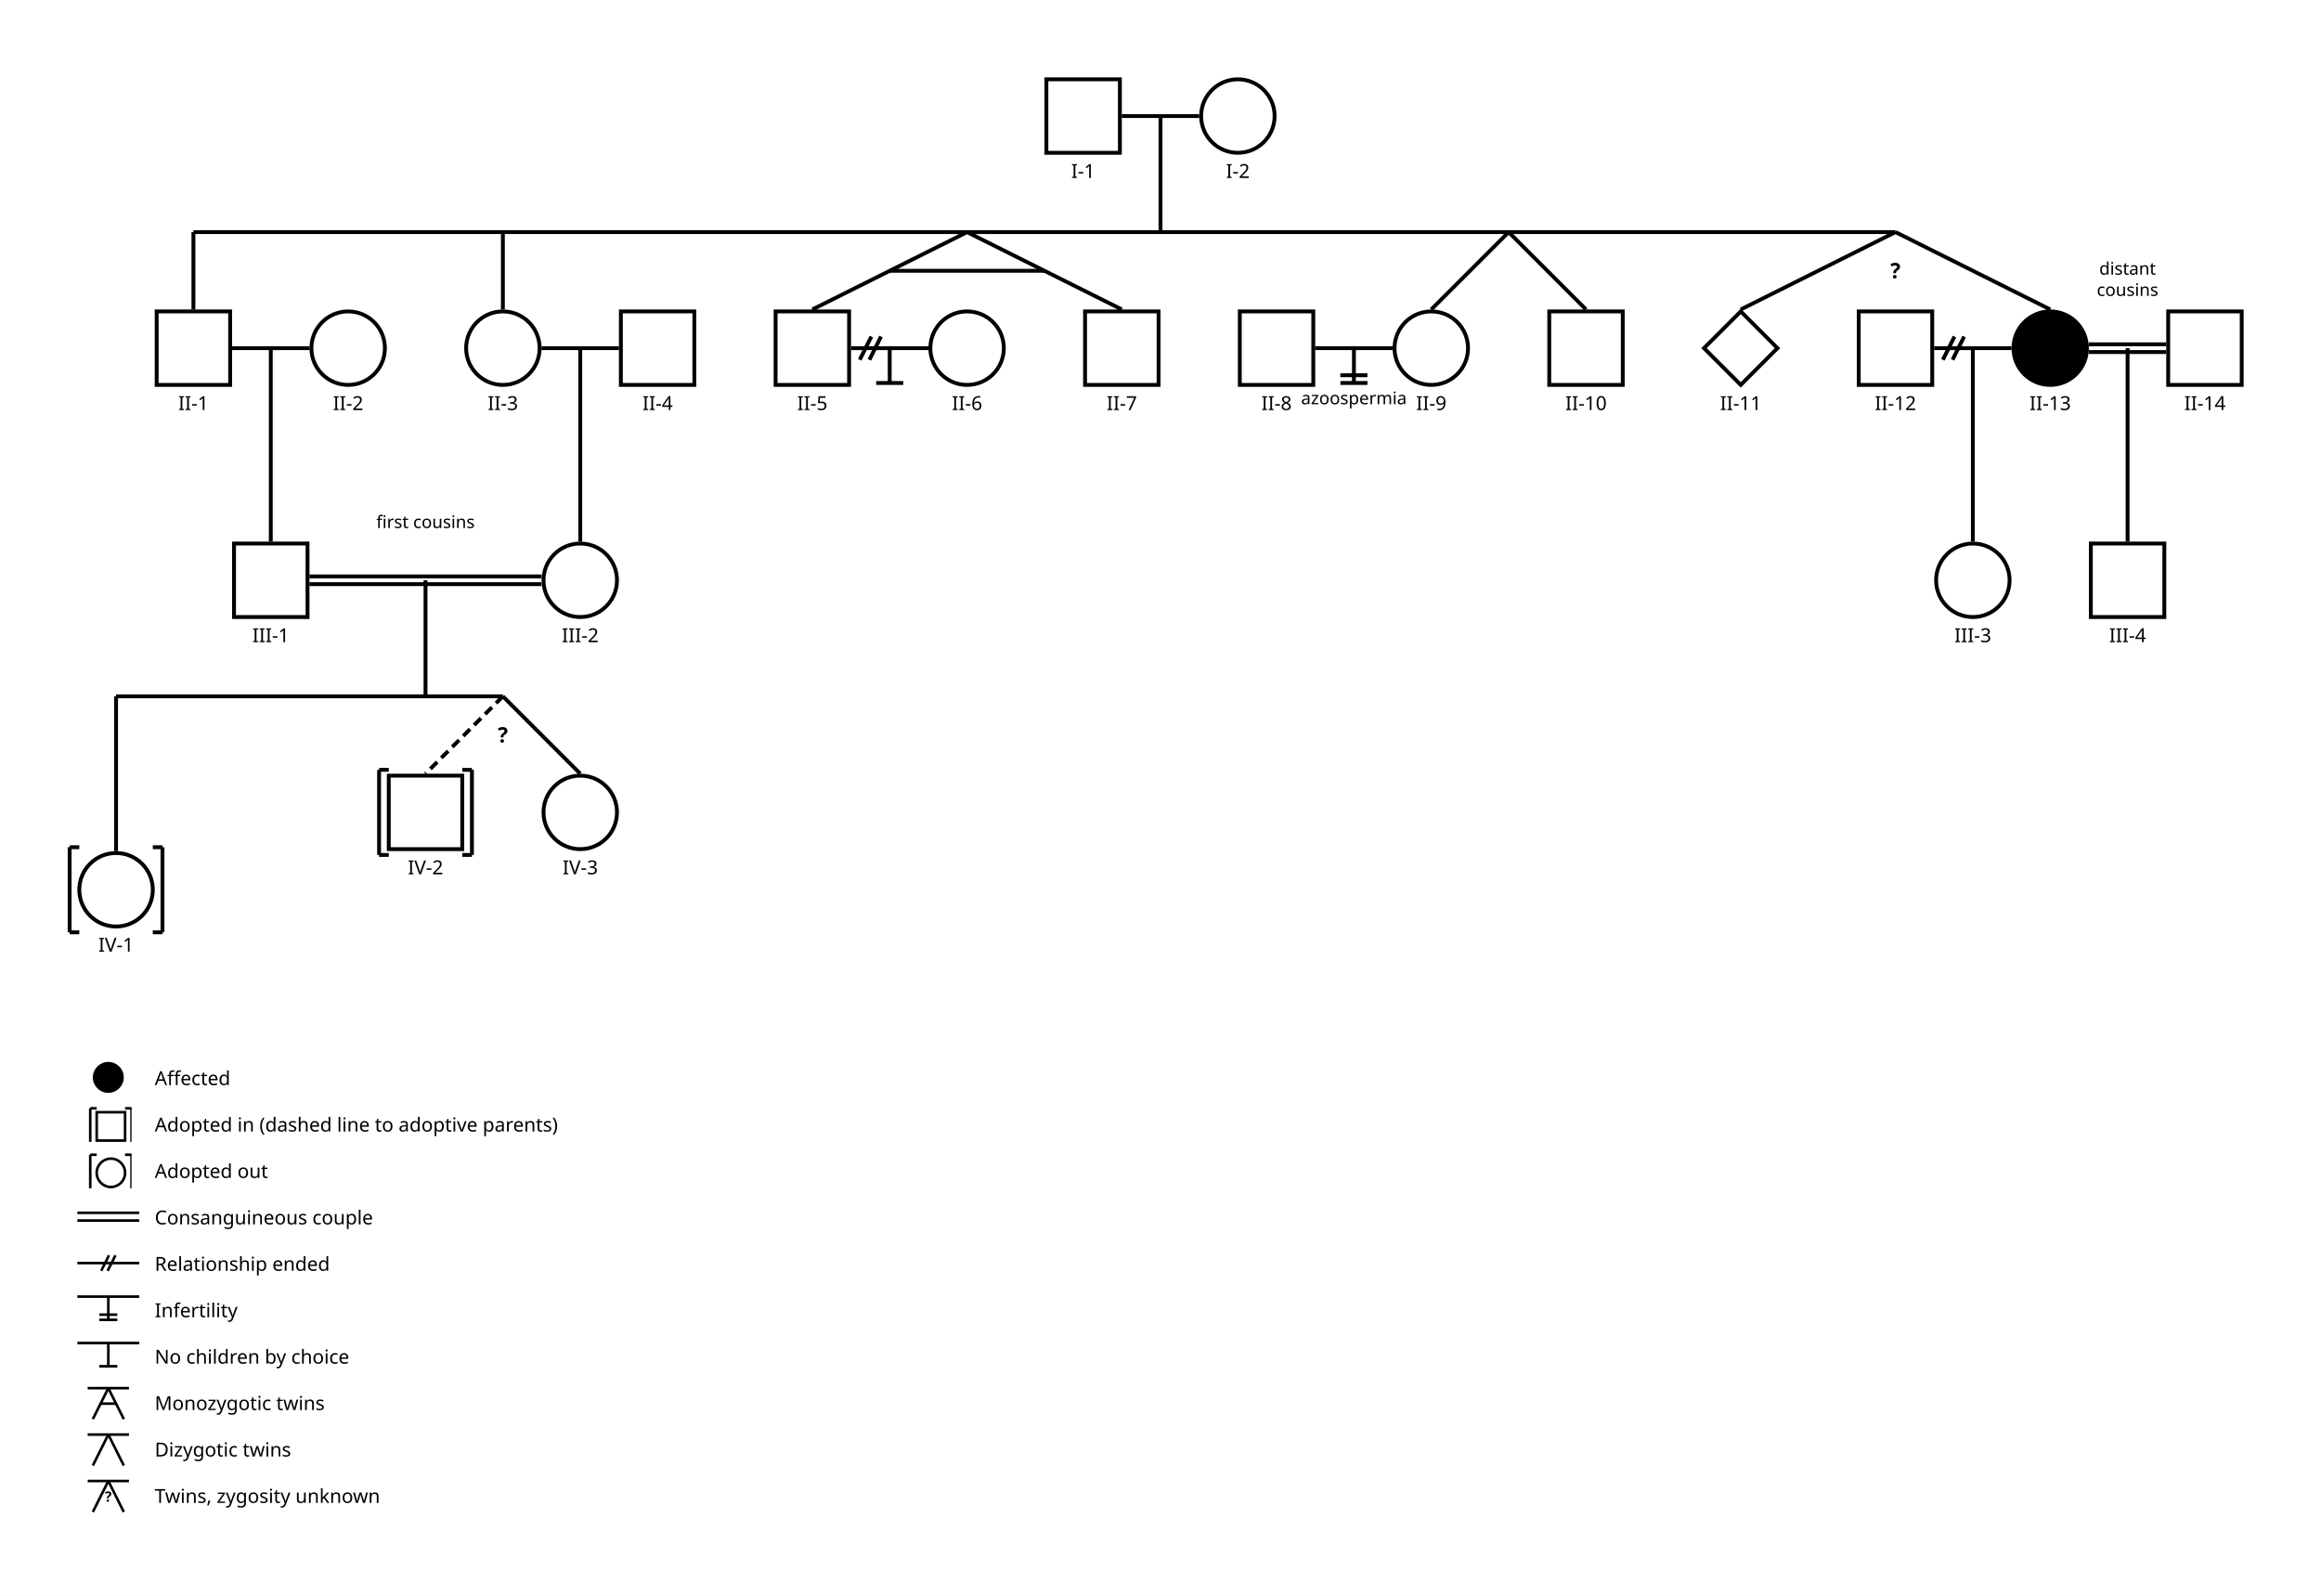
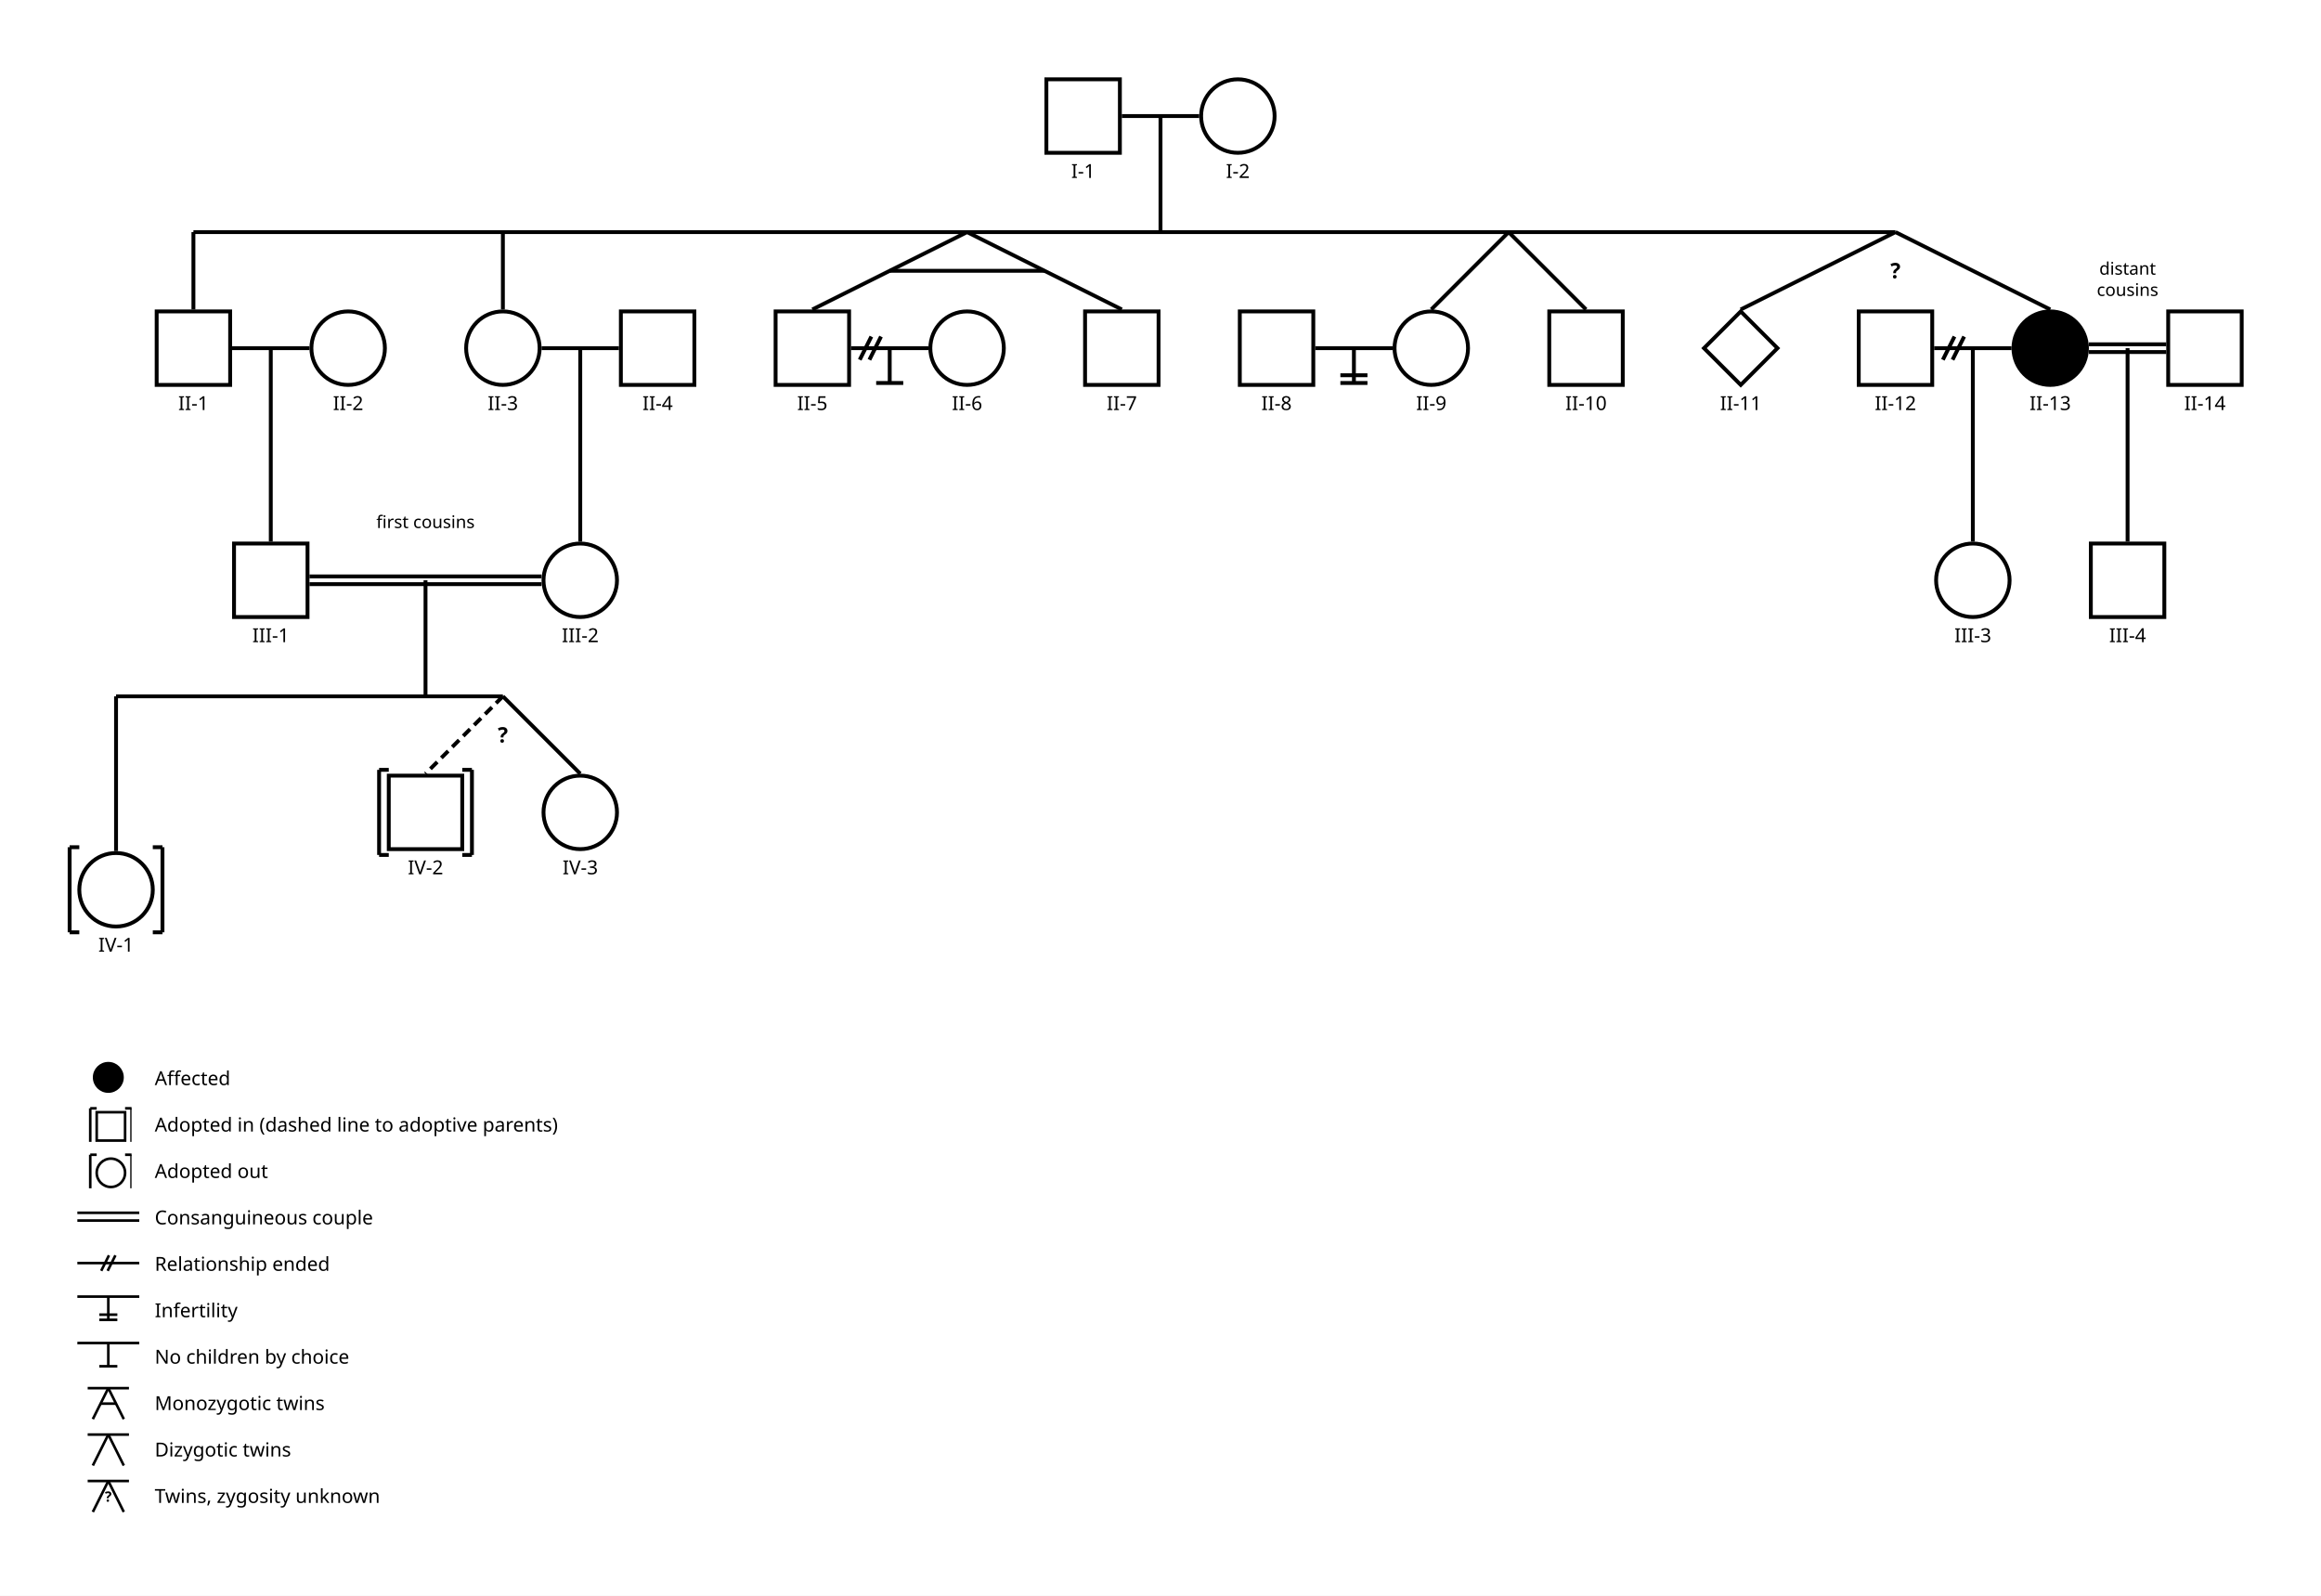
<svg xmlns="http://www.w3.org/2000/svg" width="1200" height="825" viewBox="0 0 1200 825">
  <defs>
    <marker id="proband-arrowhead" markerWidth="6" markerHeight="6" refX="6" refY="3" orient="auto">
      <path d="M 0 0 L 6 3 L 0 6 Z" fill="black" />
    </marker>
  </defs>
  <rect width="1200" height="825" fill="white" />
  <g transform="translate(100 60)">
    <g class="couple-lines">
      <path d="M 480 0 L 520 0" stroke="black" stroke-width="2" fill="none" />
      <path d="M 20 120 L 60 120" stroke="black" stroke-width="2" fill="none" />
      <path d="M 180 120 L 220 120" stroke="black" stroke-width="2" fill="none" />
      <path d="M 340 120 L 380 120" stroke="black" stroke-width="2" fill="none" />
      <g data-childless="byChoice">
        <path d="M 360 120 L 360 138 M 353 138 L 367 138" stroke="black" stroke-width="2" fill="none" />
      </g>
      <path data-ended="true" d="M 344.5 126 L 350.5 114 M 349.5 126 L 355.5 114" stroke="black" stroke-width="2" fill="none" />
      <path d="M 580 120 L 620 120" stroke="black" stroke-width="2" fill="none" />
      <g data-childless="infertility">
        <path d="M 600 120 L 600 138 M 593 138 L 607 138 M 593 134 L 607 134" stroke="black" stroke-width="2" fill="none" />
-         <text x="600" y="149" text-anchor="middle" font-family="sans-serif" font-size="9" fill="black" style="pointer-events:none;user-select:none">azoospermia</text>
      </g>
      <path d="M 900 120 L 940 120" stroke="black" stroke-width="2" fill="none" />
      <path data-ended="true" d="M 904.5 126 L 910.5 114 M 909.5 126 L 915.5 114" stroke="black" stroke-width="2" fill="none" />
      <path d="M 980 118 L 1020 118" stroke="black" stroke-width="2" fill="none" />
      <path d="M 980 122 L 1020 122" stroke="black" stroke-width="2" fill="none" />
      <path d="M 60 238 L 180 238" stroke="black" stroke-width="2" fill="none" />
      <path d="M 60 242 L 180 242" stroke="black" stroke-width="2" fill="none" />
    </g>
    <g class="sibship-lines">
      <path d="M 500 0 L 500 60 M 0 60 L 880 60 M 0 60 L 0 100 M 160 60 L 160 100 M 400 60 L 320 100 M 400 60 L 480 100 M 680 60 L 640 100 M 680 60 L 720 100 M 880 60 L 800 100 M 880 60 L 960 100" stroke="black" stroke-width="2" fill="none" />
      <line data-twin-mark="true" x1="360" y1="80" x2="440" y2="80" stroke="black" stroke-width="2" />
      <text data-twin-mark="true" x="880" y="83.85" text-anchor="middle" font-family="sans-serif" font-size="11" font-weight="bold" fill="black" pointer-events="none" style="user-select:none">?</text>
      <path d="M 40 120 L 40 180 M 40 180 L 40 180 M 40 180 L 40 220" stroke="black" stroke-width="2" fill="none" />
      <path d="M 200 120 L 200 180 M 200 180 L 200 180 M 200 180 L 200 220" stroke="black" stroke-width="2" fill="none" />
      <path d="M 920 120 L 920 180 M 920 180 L 920 180 M 920 180 L 920 220" stroke="black" stroke-width="2" fill="none" />
      <path d="M 1000 120 L 1000 180 M 1000 180 L 1000 180 M 1000 180 L 1000 220" stroke="black" stroke-width="2" fill="none" />
      <path d="M 120 240 L 120 300 M -40 300 L 160 300 M -40 300 L -40 380 M 160 300 L 200 340" stroke="black" stroke-width="2" fill="none" />
      <path d="M 160 300 L 120 340" stroke="black" stroke-width="2" fill="none" stroke-dasharray="5 3" />
      <text data-twin-mark="true" x="160" y="323.85" text-anchor="middle" font-family="sans-serif" font-size="11" font-weight="bold" fill="black" pointer-events="none" style="user-select:none">?</text>
    </g>
    <g class="assisted-lines">
</g>
    <g class="duplicate-arcs">
</g>
    <g class="symbols">
      <g transform="translate(460 0)">
        <g transform="translate(-20 -20)">
          <g>
            <g>
              <rect x="1" y="1" width="38" height="38" stroke="black" stroke-width="2" fill="white" />
            </g>
          </g>
        </g>
      </g>
      <g transform="translate(540 0)">
        <g transform="translate(-20 -20)">
          <g>
            <g>
              <circle cx="20" cy="20" r="19" stroke="black" stroke-width="2" fill="white" />
            </g>
          </g>
        </g>
      </g>
      <g transform="translate(0 120)">
        <g transform="translate(-20 -20)">
          <g>
            <g>
              <rect x="1" y="1" width="38" height="38" stroke="black" stroke-width="2" fill="white" />
            </g>
          </g>
        </g>
      </g>
      <g transform="translate(80 120)">
        <g transform="translate(-20 -20)">
          <g>
            <g>
              <circle cx="20" cy="20" r="19" stroke="black" stroke-width="2" fill="white" />
            </g>
          </g>
        </g>
      </g>
      <g transform="translate(160 120)">
        <g transform="translate(-20 -20)">
          <g>
            <g>
              <circle cx="20" cy="20" r="19" stroke="black" stroke-width="2" fill="white" />
            </g>
          </g>
        </g>
      </g>
      <g transform="translate(240 120)">
        <g transform="translate(-20 -20)">
          <g>
            <g>
              <rect x="1" y="1" width="38" height="38" stroke="black" stroke-width="2" fill="white" />
            </g>
          </g>
        </g>
      </g>
      <g transform="translate(320 120)">
        <g transform="translate(-20 -20)">
          <g>
            <g>
              <rect x="1" y="1" width="38" height="38" stroke="black" stroke-width="2" fill="white" />
            </g>
          </g>
        </g>
      </g>
      <g transform="translate(400 120)">
        <g transform="translate(-20 -20)">
          <g>
            <g>
              <circle cx="20" cy="20" r="19" stroke="black" stroke-width="2" fill="white" />
            </g>
          </g>
        </g>
      </g>
      <g transform="translate(480 120)">
        <g transform="translate(-20 -20)">
          <g>
            <g>
              <rect x="1" y="1" width="38" height="38" stroke="black" stroke-width="2" fill="white" />
            </g>
          </g>
        </g>
      </g>
      <g transform="translate(560 120)">
        <g transform="translate(-20 -20)">
          <g>
            <g>
              <rect x="1" y="1" width="38" height="38" stroke="black" stroke-width="2" fill="white" />
            </g>
          </g>
        </g>
      </g>
      <g transform="translate(640 120)">
        <g transform="translate(-20 -20)">
          <g>
            <g>
              <circle cx="20" cy="20" r="19" stroke="black" stroke-width="2" fill="white" />
            </g>
          </g>
        </g>
      </g>
      <g transform="translate(720 120)">
        <g transform="translate(-20 -20)">
          <g>
            <g>
              <rect x="1" y="1" width="38" height="38" stroke="black" stroke-width="2" fill="white" />
            </g>
          </g>
        </g>
      </g>
      <g transform="translate(800 120)">
        <g transform="translate(-20 -20)">
          <g>
            <g>
              <polygon points="20,1 39,20 20,39 1,20" stroke="black" stroke-width="2" fill="white" />
            </g>
          </g>
        </g>
      </g>
      <g transform="translate(880 120)">
        <g transform="translate(-20 -20)">
          <g>
            <g>
              <rect x="1" y="1" width="38" height="38" stroke="black" stroke-width="2" fill="white" />
            </g>
          </g>
        </g>
      </g>
      <g transform="translate(960 120)">
        <g transform="translate(-20 -20)">
          <g>
            <g>
              <circle cx="20" cy="20" r="19" stroke="black" stroke-width="2" fill="black" />
            </g>
          </g>
        </g>
      </g>
      <g transform="translate(1040 120)">
        <g transform="translate(-20 -20)">
          <g>
            <g>
              <rect x="1" y="1" width="38" height="38" stroke="black" stroke-width="2" fill="white" />
            </g>
          </g>
        </g>
      </g>
      <g transform="translate(40 240)">
        <g transform="translate(-20 -20)">
          <g>
            <g>
              <rect x="1" y="1" width="38" height="38" stroke="black" stroke-width="2" fill="white" />
            </g>
          </g>
        </g>
      </g>
      <g transform="translate(200 240)">
        <g transform="translate(-20 -20)">
          <g>
            <g>
              <circle cx="20" cy="20" r="19" stroke="black" stroke-width="2" fill="white" />
            </g>
          </g>
        </g>
      </g>
      <g transform="translate(920 240)">
        <g transform="translate(-20 -20)">
          <g>
            <g>
              <circle cx="20" cy="20" r="19" stroke="black" stroke-width="2" fill="white" />
            </g>
          </g>
        </g>
      </g>
      <g transform="translate(1000 240)">
        <g transform="translate(-20 -20)">
          <g>
            <g>
              <rect x="1" y="1" width="38" height="38" stroke="black" stroke-width="2" fill="white" />
            </g>
          </g>
        </g>
      </g>
      <g transform="translate(-40 400)">
        <g transform="translate(-20 -20)">
          <g>
            <g data-adopted="out">
              <line x1="-4" y1="-2" x2="-4" y2="42" stroke="black" stroke-width="2" />
              <line x1="-4" y1="-2" x2="1" y2="-2" stroke="black" stroke-width="2" />
              <line x1="-4" y1="42" x2="1" y2="42" stroke="black" stroke-width="2" />
              <line x1="44" y1="-2" x2="44" y2="42" stroke="black" stroke-width="2" />
              <line x1="44" y1="-2" x2="39" y2="-2" stroke="black" stroke-width="2" />
              <line x1="44" y1="42" x2="39" y2="42" stroke="black" stroke-width="2" />
            </g>
            <g>
              <circle cx="20" cy="20" r="19" stroke="black" stroke-width="2" fill="white" />
            </g>
          </g>
        </g>
      </g>
      <g transform="translate(120 360)">
        <g transform="translate(-20 -20)">
          <g>
            <g data-adopted="in">
              <line x1="-4" y1="-2" x2="-4" y2="42" stroke="black" stroke-width="2" />
              <line x1="-4" y1="-2" x2="1" y2="-2" stroke="black" stroke-width="2" />
              <line x1="-4" y1="42" x2="1" y2="42" stroke="black" stroke-width="2" />
              <line x1="44" y1="-2" x2="44" y2="42" stroke="black" stroke-width="2" />
              <line x1="44" y1="-2" x2="39" y2="-2" stroke="black" stroke-width="2" />
              <line x1="44" y1="42" x2="39" y2="42" stroke="black" stroke-width="2" />
            </g>
            <g>
              <rect x="1" y="1" width="38" height="38" stroke="black" stroke-width="2" fill="white" />
            </g>
          </g>
        </g>
      </g>
      <g transform="translate(200 360)">
        <g transform="translate(-20 -20)">
          <g>
            <g>
              <circle cx="20" cy="20" r="19" stroke="black" stroke-width="2" fill="white" />
            </g>
          </g>
        </g>
      </g>
    </g>
    <g class="labels">
      <g transform="translate(440 -20)">
        <g transform="translate(20 20)" style="user-select:none">
          <g data-name-label="true" pointer-events="none">
            <text x="0" y="32" text-anchor="middle" font-family="sans-serif" font-size="10" fill="black">I-1</text>
          </g>
        </g>
      </g>
      <g transform="translate(520 -20)">
        <g transform="translate(20 20)" style="user-select:none">
          <g data-name-label="true" pointer-events="none">
            <text x="0" y="32" text-anchor="middle" font-family="sans-serif" font-size="10" fill="black">I-2</text>
          </g>
        </g>
      </g>
      <g transform="translate(-20 100)">
        <g transform="translate(20 20)" style="user-select:none">
          <g data-name-label="true" pointer-events="none">
            <text x="0" y="32" text-anchor="middle" font-family="sans-serif" font-size="10" fill="black">II-1</text>
          </g>
        </g>
      </g>
      <g transform="translate(60 100)">
        <g transform="translate(20 20)" style="user-select:none">
          <g data-name-label="true" pointer-events="none">
            <text x="0" y="32" text-anchor="middle" font-family="sans-serif" font-size="10" fill="black">II-2</text>
          </g>
        </g>
      </g>
      <g transform="translate(140 100)">
        <g transform="translate(20 20)" style="user-select:none">
          <g data-name-label="true" pointer-events="none">
            <text x="0" y="32" text-anchor="middle" font-family="sans-serif" font-size="10" fill="black">II-3</text>
          </g>
        </g>
      </g>
      <g transform="translate(220 100)">
        <g transform="translate(20 20)" style="user-select:none">
          <g data-name-label="true" pointer-events="none">
            <text x="0" y="32" text-anchor="middle" font-family="sans-serif" font-size="10" fill="black">II-4</text>
          </g>
        </g>
      </g>
      <g transform="translate(300 100)">
        <g transform="translate(20 20)" style="user-select:none">
          <g data-name-label="true" pointer-events="none">
            <text x="0" y="32" text-anchor="middle" font-family="sans-serif" font-size="10" fill="black">II-5</text>
          </g>
        </g>
      </g>
      <g transform="translate(380 100)">
        <g transform="translate(20 20)" style="user-select:none">
          <g data-name-label="true" pointer-events="none">
            <text x="0" y="32" text-anchor="middle" font-family="sans-serif" font-size="10" fill="black">II-6</text>
          </g>
        </g>
      </g>
      <g transform="translate(460 100)">
        <g transform="translate(20 20)" style="user-select:none">
          <g data-name-label="true" pointer-events="none">
            <text x="0" y="32" text-anchor="middle" font-family="sans-serif" font-size="10" fill="black">II-7</text>
          </g>
        </g>
      </g>
      <g transform="translate(540 100)">
        <g transform="translate(20 20)" style="user-select:none">
          <g data-name-label="true" pointer-events="none">
            <text x="0" y="32" text-anchor="middle" font-family="sans-serif" font-size="10" fill="black">II-8</text>
          </g>
        </g>
      </g>
      <g transform="translate(620 100)">
        <g transform="translate(20 20)" style="user-select:none">
          <g data-name-label="true" pointer-events="none">
            <text x="0" y="32" text-anchor="middle" font-family="sans-serif" font-size="10" fill="black">II-9</text>
          </g>
        </g>
      </g>
      <g transform="translate(700 100)">
        <g transform="translate(20 20)" style="user-select:none">
          <g data-name-label="true" pointer-events="none">
            <text x="0" y="32" text-anchor="middle" font-family="sans-serif" font-size="10" fill="black">II-10</text>
          </g>
        </g>
      </g>
      <g transform="translate(780 100)">
        <g transform="translate(20 20)" style="user-select:none">
          <g data-name-label="true" pointer-events="none">
            <text x="0" y="32" text-anchor="middle" font-family="sans-serif" font-size="10" fill="black">II-11</text>
          </g>
        </g>
      </g>
      <g transform="translate(860 100)">
        <g transform="translate(20 20)" style="user-select:none">
          <g data-name-label="true" pointer-events="none">
            <text x="0" y="32" text-anchor="middle" font-family="sans-serif" font-size="10" fill="black">II-12</text>
          </g>
        </g>
      </g>
      <g transform="translate(940 100)">
        <g transform="translate(20 20)" style="user-select:none">
          <g data-name-label="true" pointer-events="none">
            <text x="0" y="32" text-anchor="middle" font-family="sans-serif" font-size="10" fill="black">II-13</text>
          </g>
        </g>
      </g>
      <g transform="translate(1020 100)">
        <g transform="translate(20 20)" style="user-select:none">
          <g data-name-label="true" pointer-events="none">
            <text x="0" y="32" text-anchor="middle" font-family="sans-serif" font-size="10" fill="black">II-14</text>
          </g>
        </g>
      </g>
      <g transform="translate(20 220)">
        <g transform="translate(20 20)" style="user-select:none">
          <g data-name-label="true" pointer-events="none">
            <text x="0" y="32" text-anchor="middle" font-family="sans-serif" font-size="10" fill="black">III-1</text>
          </g>
        </g>
      </g>
      <g transform="translate(180 220)">
        <g transform="translate(20 20)" style="user-select:none">
          <g data-name-label="true" pointer-events="none">
            <text x="0" y="32" text-anchor="middle" font-family="sans-serif" font-size="10" fill="black">III-2</text>
          </g>
        </g>
      </g>
      <g transform="translate(900 220)">
        <g transform="translate(20 20)" style="user-select:none">
          <g data-name-label="true" pointer-events="none">
            <text x="0" y="32" text-anchor="middle" font-family="sans-serif" font-size="10" fill="black">III-3</text>
          </g>
        </g>
      </g>
      <g transform="translate(980 220)">
        <g transform="translate(20 20)" style="user-select:none">
          <g data-name-label="true" pointer-events="none">
            <text x="0" y="32" text-anchor="middle" font-family="sans-serif" font-size="10" fill="black">III-4</text>
          </g>
        </g>
      </g>
      <g transform="translate(-60 380)">
        <g transform="translate(20 20)" style="user-select:none">
          <g data-name-label="true" pointer-events="none">
            <text x="0" y="32" text-anchor="middle" font-family="sans-serif" font-size="10" fill="black">IV-1</text>
          </g>
        </g>
      </g>
      <g transform="translate(100 340)">
        <g transform="translate(20 20)" style="user-select:none">
          <g data-name-label="true" pointer-events="none">
            <text x="0" y="32" text-anchor="middle" font-family="sans-serif" font-size="10" fill="black">IV-2</text>
          </g>
        </g>
      </g>
      <g transform="translate(180 340)">
        <g transform="translate(20 20)" style="user-select:none">
          <g data-name-label="true" pointer-events="none">
            <text x="0" y="32" text-anchor="middle" font-family="sans-serif" font-size="10" fill="black">IV-3</text>
          </g>
        </g>
      </g>
    </g>
    <g class="consanguinity-labels">
      <text data-consanguinity-label="true" x="1000" y="82" text-anchor="middle" font-family="sans-serif" font-size="9" fill="black" pointer-events="none" style="user-select:none">distant</text>
      <text data-consanguinity-label="true" x="1000" y="93" text-anchor="middle" font-family="sans-serif" font-size="9" fill="black" pointer-events="none" style="user-select:none">cousins</text>
      <text data-consanguinity-label="true" x="120" y="213" text-anchor="middle" font-family="sans-serif" font-size="9" fill="black" pointer-events="none" style="user-select:none">first cousins</text>
    </g>
  </g>
  <g class="pedigree-key" transform="translate(0 545)">
    <g transform="translate(56 12) scale(0.667) translate(-14 -14)">
      <svg width="28" height="28" viewBox="-2 -2 28 28">
        <circle cx="12" cy="12" r="11" stroke="black" stroke-width="2" fill="black" />
      </svg>
    </g>
    <text x="80" y="16" font-family="sans-serif" font-size="10" fill="black">Affected</text>
    <g transform="translate(56 36) scale(0.667) translate(-18 -14)">
      <svg width="36" height="28" viewBox="-8 -4 36 28">
        <g>
          <g data-adopted="in">
            <line x1="-4" y1="-2" x2="-4" y2="26" stroke="black" stroke-width="2" />
            <line x1="-4" y1="-2" x2="1" y2="-2" stroke="black" stroke-width="2" />
            <line x1="-4" y1="26" x2="1" y2="26" stroke="black" stroke-width="2" />
            <line x1="28" y1="-2" x2="28" y2="26" stroke="black" stroke-width="2" />
            <line x1="28" y1="-2" x2="23" y2="-2" stroke="black" stroke-width="2" />
            <line x1="28" y1="26" x2="23" y2="26" stroke="black" stroke-width="2" />
          </g>
          <g>
            <rect x="1" y="1" width="22" height="22" stroke="black" stroke-width="2" fill="white" />
          </g>
        </g>
      </svg>
    </g>
    <text x="80" y="40" font-family="sans-serif" font-size="10" fill="black">Adopted in (dashed line to adoptive parents)</text>
    <g transform="translate(56 60) scale(0.667) translate(-18 -14)">
      <svg width="36" height="28" viewBox="-8 -4 36 28">
        <g>
          <g data-adopted="out">
            <line x1="-4" y1="-2" x2="-4" y2="26" stroke="black" stroke-width="2" />
            <line x1="-4" y1="-2" x2="1" y2="-2" stroke="black" stroke-width="2" />
            <line x1="-4" y1="26" x2="1" y2="26" stroke="black" stroke-width="2" />
            <line x1="28" y1="-2" x2="28" y2="26" stroke="black" stroke-width="2" />
            <line x1="28" y1="-2" x2="23" y2="-2" stroke="black" stroke-width="2" />
            <line x1="28" y1="26" x2="23" y2="26" stroke="black" stroke-width="2" />
          </g>
          <g>
            <circle cx="12" cy="12" r="11" stroke="black" stroke-width="2" fill="white" />
          </g>
        </g>
      </svg>
    </g>
    <text x="80" y="64" font-family="sans-serif" font-size="10" fill="black">Adopted out</text>
    <g transform="translate(56 84) scale(0.667) translate(-24 -10)">
      <svg width="48" height="20" viewBox="0 0 48 20">
        <line x1="0" y1="7" x2="48" y2="7" stroke="black" stroke-width="2" />
        <line x1="0" y1="13" x2="48" y2="13" stroke="black" stroke-width="2" />
      </svg>
    </g>
    <text x="80" y="88" font-family="sans-serif" font-size="10" fill="black">Consanguineous couple</text>
    <g transform="translate(56 108) scale(0.667) translate(-24 -10)">
      <svg width="48" height="20" viewBox="0 0 48 20">
        <line x1="0" y1="10" x2="48" y2="10" stroke="black" stroke-width="2" />
        <path d="M 18.5 16 L 24.5 4 M 23.5 16 L 29.5 4" stroke="black" stroke-width="2" fill="none" />
      </svg>
    </g>
    <text x="80" y="112" font-family="sans-serif" font-size="10" fill="black">Relationship ended</text>
    <g transform="translate(56 132) scale(0.667) translate(-24 -14)">
      <svg width="48" height="28" viewBox="0 0 48 28">
        <line x1="0" y1="4" x2="48" y2="4" stroke="black" stroke-width="2" />
        <line x1="24" y1="4" x2="24" y2="22" stroke="black" stroke-width="2" />
        <line x1="17" y1="22" x2="31" y2="22" stroke="black" stroke-width="2" />
        <line x1="17" y1="18" x2="31" y2="18" stroke="black" stroke-width="2" />
      </svg>
    </g>
    <text x="80" y="136" font-family="sans-serif" font-size="10" fill="black">Infertility</text>
    <g transform="translate(56 156) scale(0.667) translate(-24 -14)">
      <svg width="48" height="28" viewBox="0 0 48 28">
        <line x1="0" y1="4" x2="48" y2="4" stroke="black" stroke-width="2" />
        <line x1="24" y1="4" x2="24" y2="22" stroke="black" stroke-width="2" />
        <line x1="17" y1="22" x2="31" y2="22" stroke="black" stroke-width="2" />
      </svg>
    </g>
    <text x="80" y="160" font-family="sans-serif" font-size="10" fill="black">No children by choice</text>
    <g transform="translate(56 180) scale(0.667) translate(-24 -14)">
      <svg width="48" height="28" viewBox="0 0 48 28">
        <line x1="8" y1="3" x2="40" y2="3" stroke="black" stroke-width="2" />
        <line x1="24" y1="3" x2="12" y2="27" stroke="black" stroke-width="2" />
        <line x1="24" y1="3" x2="36" y2="27" stroke="black" stroke-width="2" />
        <line x1="18" y1="15" x2="30" y2="15" stroke="black" stroke-width="2" />
      </svg>
    </g>
    <text x="80" y="184" font-family="sans-serif" font-size="10" fill="black">Monozygotic twins</text>
    <g transform="translate(56 204) scale(0.667) translate(-24 -14)">
      <svg width="48" height="28" viewBox="0 0 48 28">
        <line x1="8" y1="3" x2="40" y2="3" stroke="black" stroke-width="2" />
        <line x1="24" y1="3" x2="12" y2="27" stroke="black" stroke-width="2" />
        <line x1="24" y1="3" x2="36" y2="27" stroke="black" stroke-width="2" />
      </svg>
    </g>
    <text x="80" y="208" font-family="sans-serif" font-size="10" fill="black">Dizygotic twins</text>
    <g transform="translate(56 228) scale(0.667) translate(-24 -14)">
      <svg width="48" height="28" viewBox="0 0 48 28">
        <line x1="8" y1="3" x2="40" y2="3" stroke="black" stroke-width="2" />
        <line x1="24" y1="3" x2="12" y2="27" stroke="black" stroke-width="2" />
        <line x1="24" y1="3" x2="36" y2="27" stroke="black" stroke-width="2" />
        <text x="24" y="19" text-anchor="middle" font-family="sans-serif" font-size="11" font-weight="bold">?</text>
      </svg>
    </g>
    <text x="80" y="232" font-family="sans-serif" font-size="10" fill="black">Twins, zygosity unknown</text>
  </g>
</svg>
